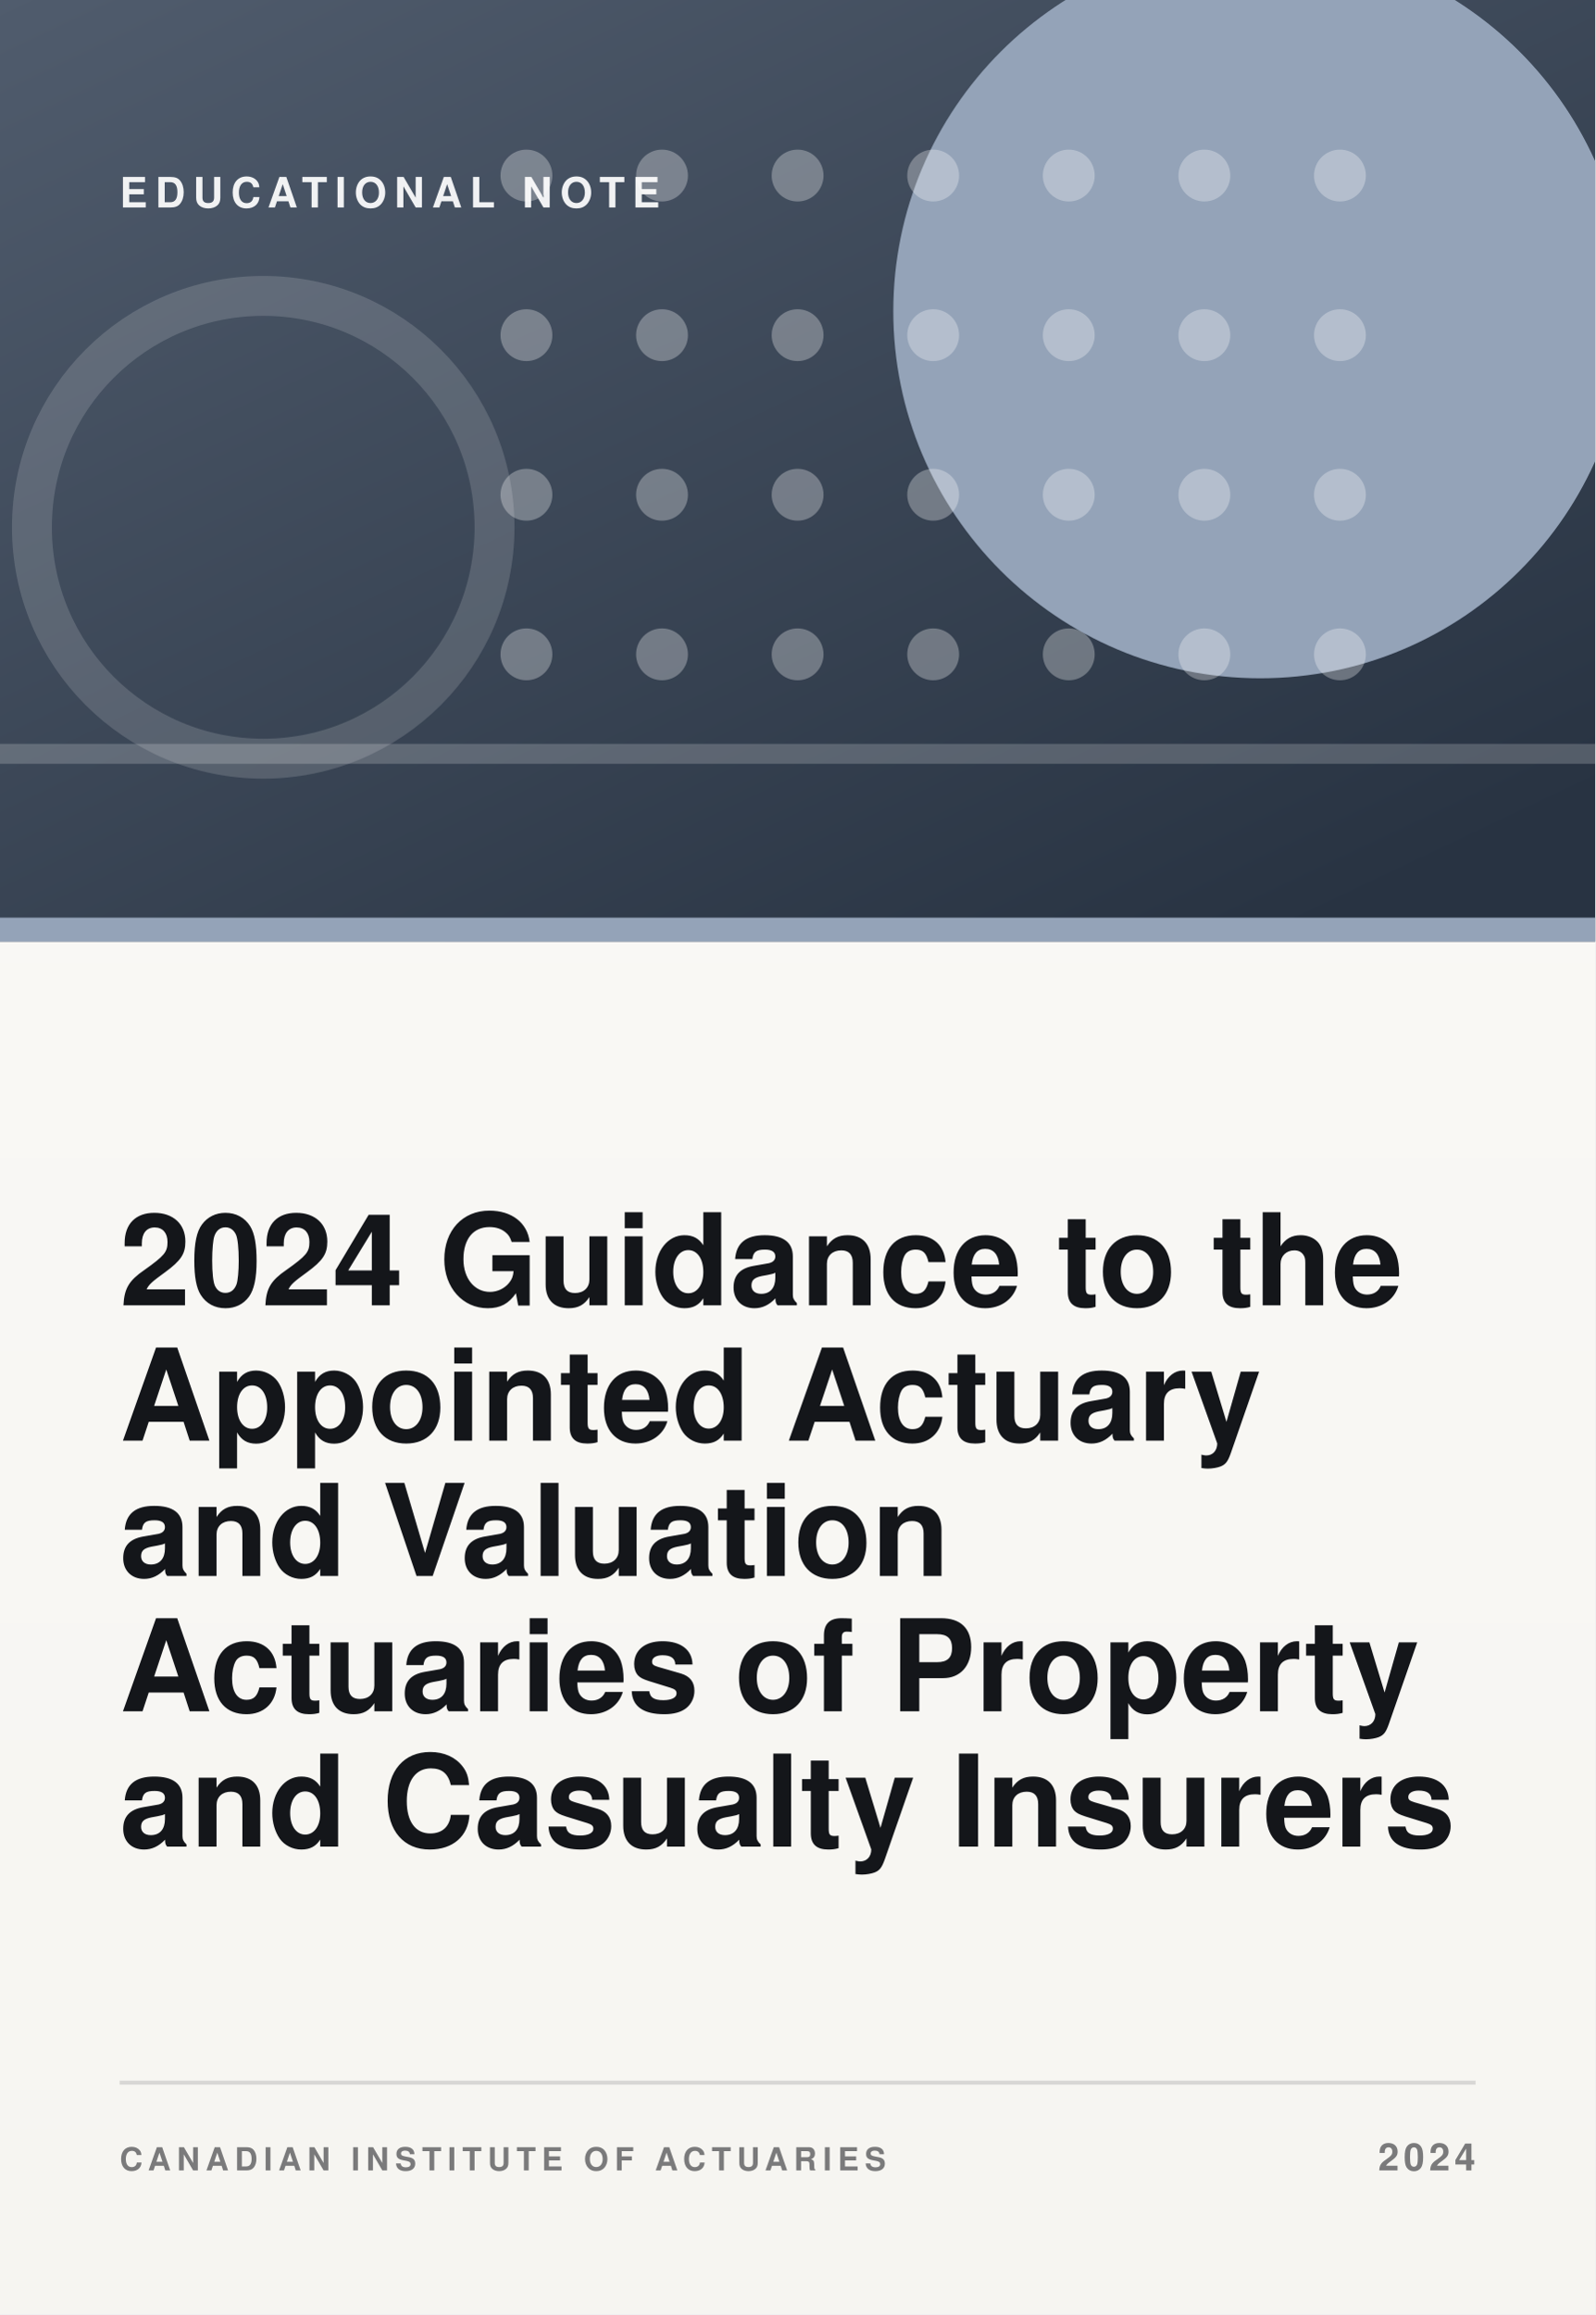
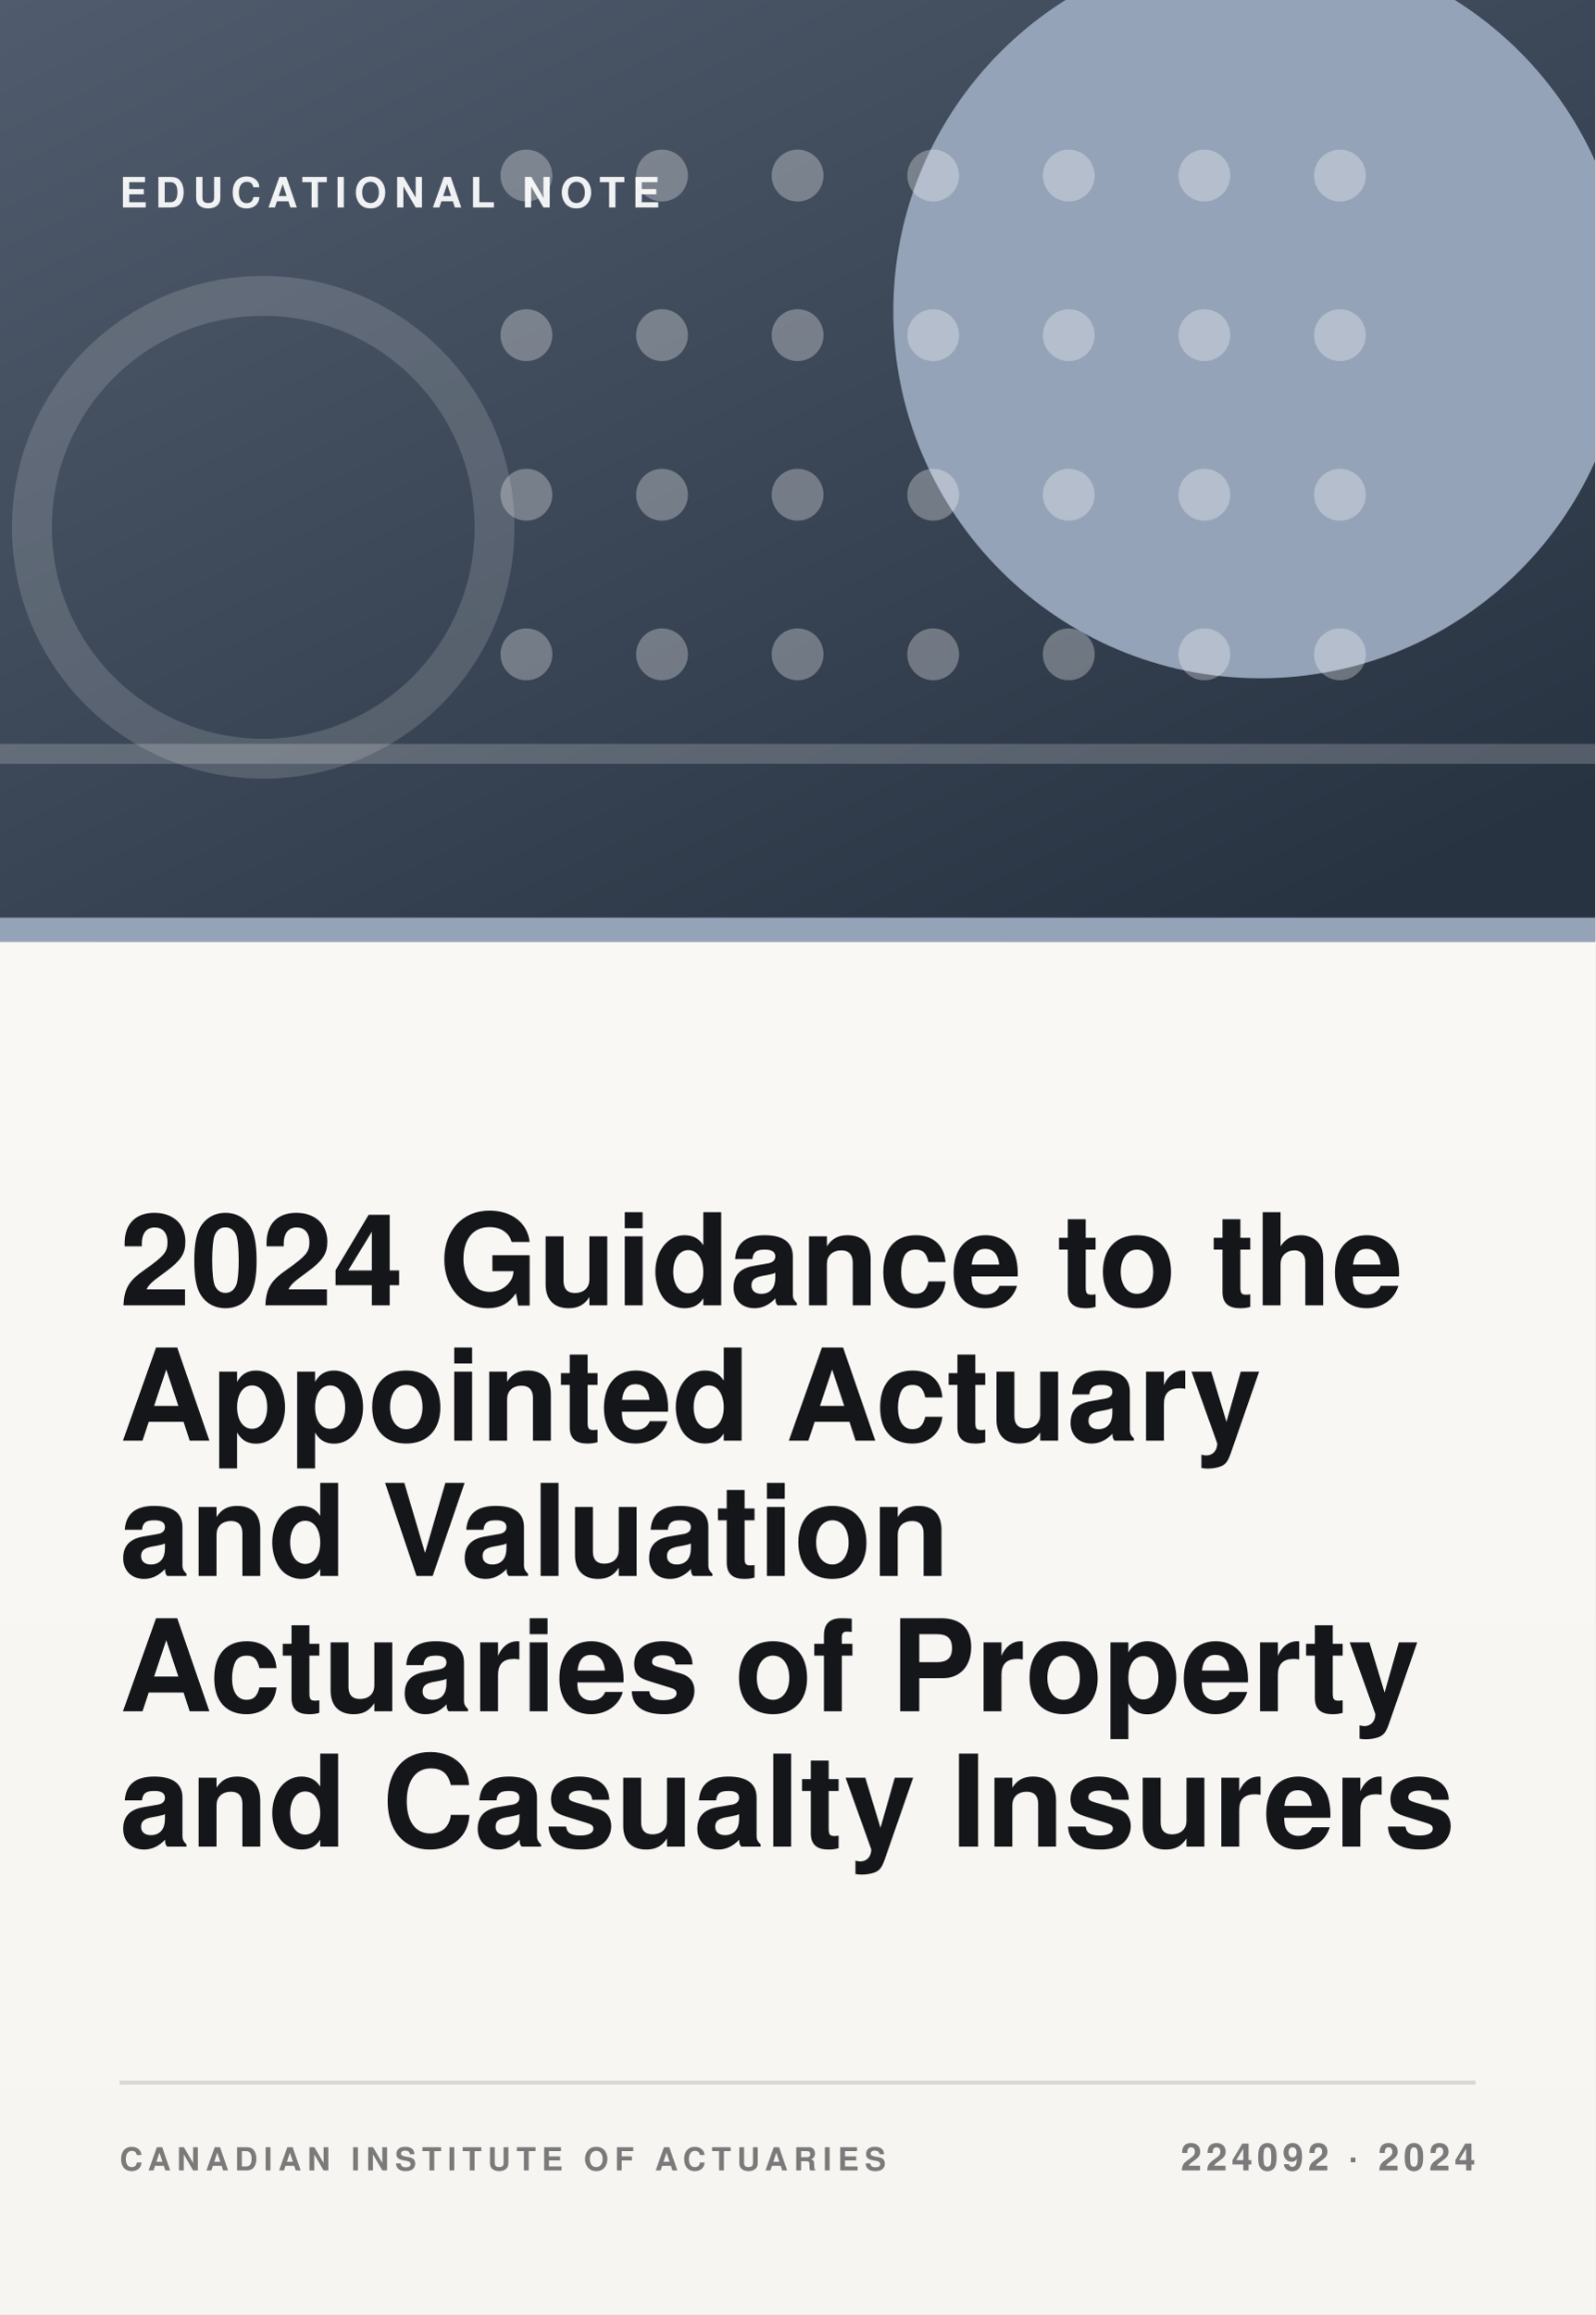
<svg xmlns="http://www.w3.org/2000/svg" viewBox="0 0 400 580" width="400" height="580" role="img" aria-label="Cover of 2024 Guidance to the Appointed Actuary and Valuation Actuaries of Property and Casualty Insurers — Canadian Institute of Actuaries — 2024">
  <defs>
    <linearGradient id="band-9ae1af0" x1="0" y1="0" x2="0.8" y2="1">
      <stop offset="0" stop-color="#505c6d" />
      <stop offset="1" stop-color="#283342" />
    </linearGradient>
    <linearGradient id="paper-9ae1af0" x1="0" y1="0" x2="0" y2="1">
      <stop offset="0" stop-color="#fbfaf7" />
      <stop offset="1" stop-color="#f6f5f1" />
    </linearGradient>
    <clipPath id="crop-9ae1af0">
      <rect x="0" y="0" width="400" height="236" />
    </clipPath>
  </defs>
  <rect x="0" y="0" width="400" height="580" fill="url(#paper-9ae1af0)" />
  <g clip-path="url(#crop-9ae1af0)">
    <rect x="0" y="0" width="400" height="236" fill="url(#band-9ae1af0)" />
    <circle cx="66" cy="132.16" r="58" fill="none" stroke="#ffffff" stroke-width="10" opacity="0.15" />
    <rect x="0" y="186.44" width="400" height="5" fill="#ffffff" opacity="0.2" />
    <circle cx="316" cy="78" r="92" fill="#94a3b8" />
    <circle cx="132" cy="44" r="6.5" fill="#ffffff" opacity="0.3" />
    <circle cx="166" cy="44" r="6.5" fill="#ffffff" opacity="0.3" />
    <circle cx="200" cy="44" r="6.5" fill="#ffffff" opacity="0.3" />
    <circle cx="234" cy="44" r="6.5" fill="#ffffff" opacity="0.3" />
    <circle cx="268" cy="44" r="6.5" fill="#ffffff" opacity="0.3" />
    <circle cx="302" cy="44" r="6.5" fill="#ffffff" opacity="0.3" />
    <circle cx="336" cy="44" r="6.5" fill="#ffffff" opacity="0.3" />
    <circle cx="132" cy="84" r="6.5" fill="#ffffff" opacity="0.3" />
    <circle cx="166" cy="84" r="6.5" fill="#ffffff" opacity="0.3" />
    <circle cx="200" cy="84" r="6.5" fill="#ffffff" opacity="0.3" />
    <circle cx="234" cy="84" r="6.5" fill="#ffffff" opacity="0.3" />
    <circle cx="268" cy="84" r="6.5" fill="#ffffff" opacity="0.3" />
    <circle cx="302" cy="84" r="6.5" fill="#ffffff" opacity="0.3" />
    <circle cx="336" cy="84" r="6.5" fill="#ffffff" opacity="0.3" />
    <circle cx="132" cy="124" r="6.5" fill="#ffffff" opacity="0.3" />
    <circle cx="166" cy="124" r="6.5" fill="#ffffff" opacity="0.3" />
    <circle cx="200" cy="124" r="6.5" fill="#ffffff" opacity="0.3" />
    <circle cx="234" cy="124" r="6.5" fill="#ffffff" opacity="0.3" />
    <circle cx="268" cy="124" r="6.5" fill="#ffffff" opacity="0.3" />
    <circle cx="302" cy="124" r="6.5" fill="#ffffff" opacity="0.3" />
    <circle cx="336" cy="124" r="6.5" fill="#ffffff" opacity="0.3" />
    <circle cx="132" cy="164" r="6.5" fill="#ffffff" opacity="0.3" />
    <circle cx="166" cy="164" r="6.5" fill="#ffffff" opacity="0.3" />
    <circle cx="200" cy="164" r="6.5" fill="#ffffff" opacity="0.3" />
    <circle cx="234" cy="164" r="6.5" fill="#ffffff" opacity="0.3" />
    <circle cx="268" cy="164" r="6.5" fill="#ffffff" opacity="0.3" />
    <circle cx="302" cy="164" r="6.5" fill="#ffffff" opacity="0.3" />
    <circle cx="336" cy="164" r="6.5" fill="#ffffff" opacity="0.3" />
  </g>
  <rect x="0" y="230" width="400" height="6" fill="#94a3b8" />
  <text x="30" y="52" font-family="'Helvetica Neue', Helvetica, Arial, sans-serif" font-size="10.5" font-weight="700" fill="#ffffff" text-anchor="start" letter-spacing="1.9" opacity="0.92">EDUCATIONAL NOTE</text>
  <text x="30" y="327.16" font-family="'Helvetica Neue', Helvetica, Arial, sans-serif" font-size="32" font-weight="700" fill="#14161a" text-anchor="start">2024 Guidance to the</text>
  <text x="30" y="361.08" font-family="'Helvetica Neue', Helvetica, Arial, sans-serif" font-size="32" font-weight="700" fill="#14161a" text-anchor="start">Appointed Actuary</text>
  <text x="30" y="395" font-family="'Helvetica Neue', Helvetica, Arial, sans-serif" font-size="32" font-weight="700" fill="#14161a" text-anchor="start">and Valuation</text>
  <text x="30" y="428.92" font-family="'Helvetica Neue', Helvetica, Arial, sans-serif" font-size="32" font-weight="700" fill="#14161a" text-anchor="start">Actuaries of Property</text>
  <text x="30" y="462.84" font-family="'Helvetica Neue', Helvetica, Arial, sans-serif" font-size="32" font-weight="700" fill="#14161a" text-anchor="start">and Casualty Insurers</text>
  <line x1="30" y1="522" x2="370" y2="522" stroke="#14161a" stroke-width="1" opacity="0.14" />
  <text x="30" y="544" font-family="'Helvetica Neue', Helvetica, Arial, sans-serif" font-size="8" font-weight="700" fill="#7a7a7b" text-anchor="start" letter-spacing="1.5">CANADIAN INSTITUTE OF ACTUARIES</text>
-   <text x="370" y="544" font-family="'Helvetica Neue', Helvetica, Arial, sans-serif" font-size="9.5" font-weight="600" fill="#7a7a7b" text-anchor="end" letter-spacing="1.1">2024</text>
+   <text x="370" y="544" font-family="'Helvetica Neue', Helvetica, Arial, sans-serif" font-size="9.5" font-weight="600" fill="#7a7a7b" text-anchor="end" letter-spacing="1.1">224092 · 2024</text>
</svg>
